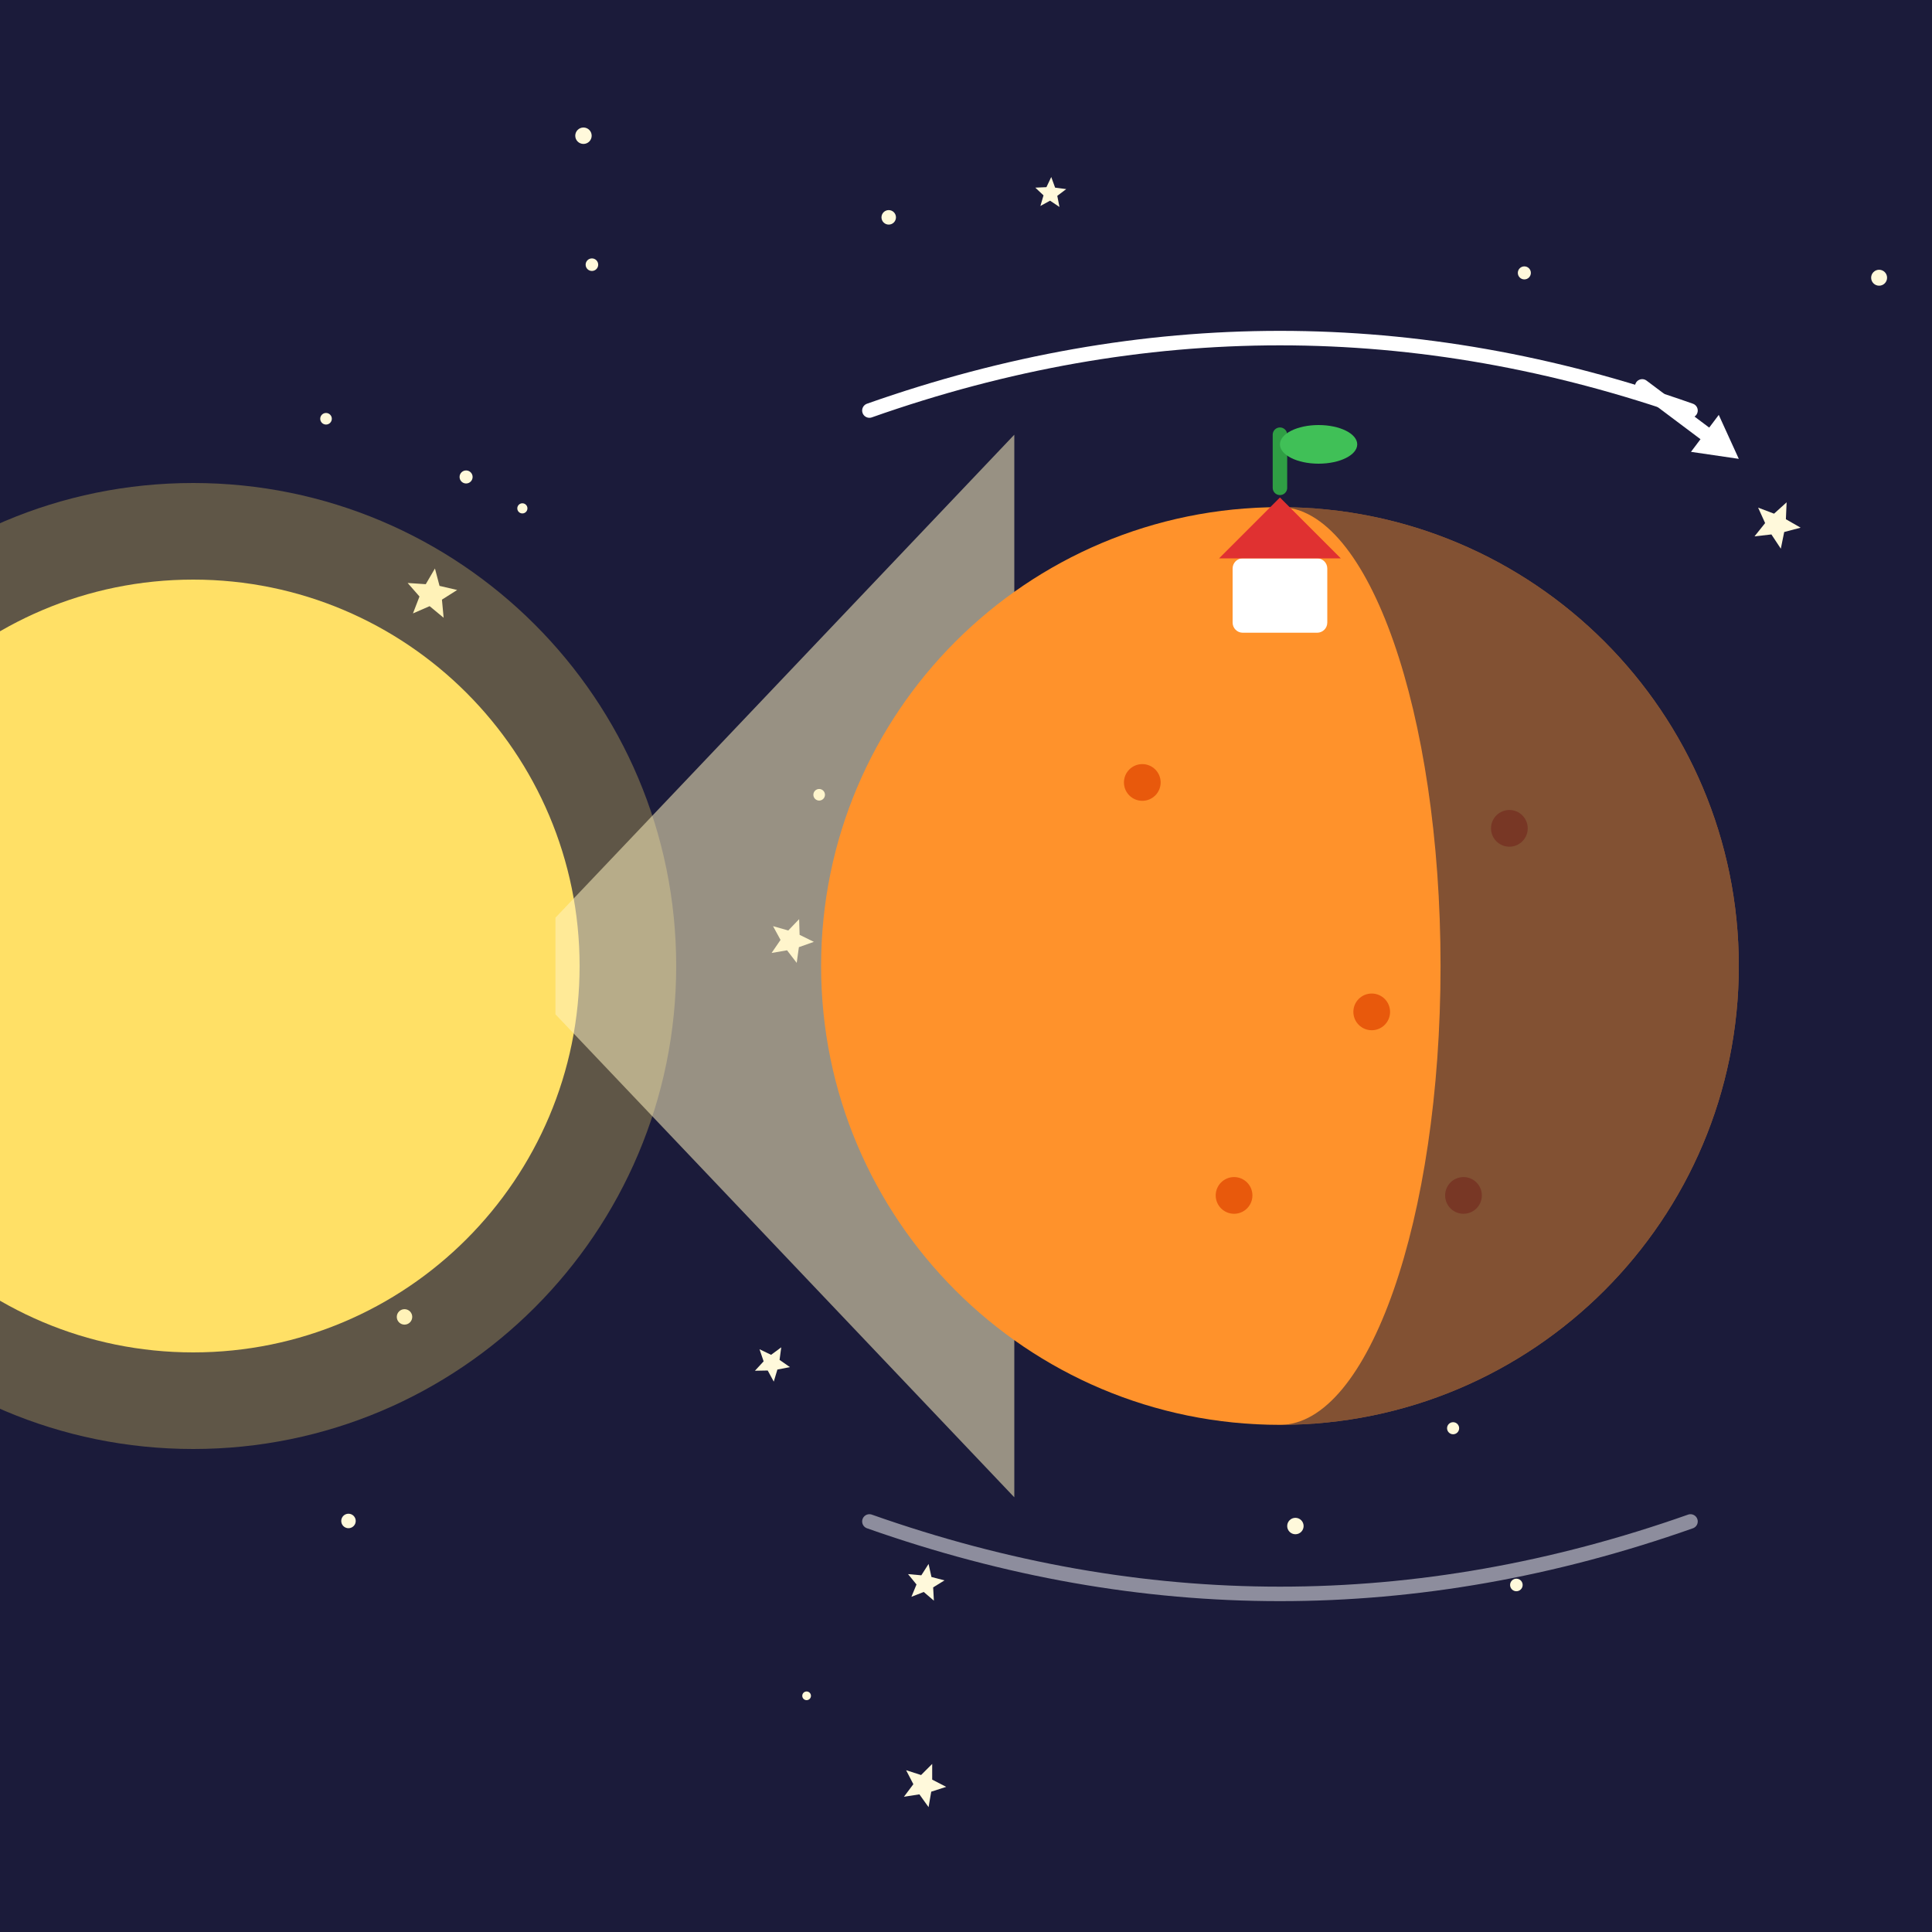
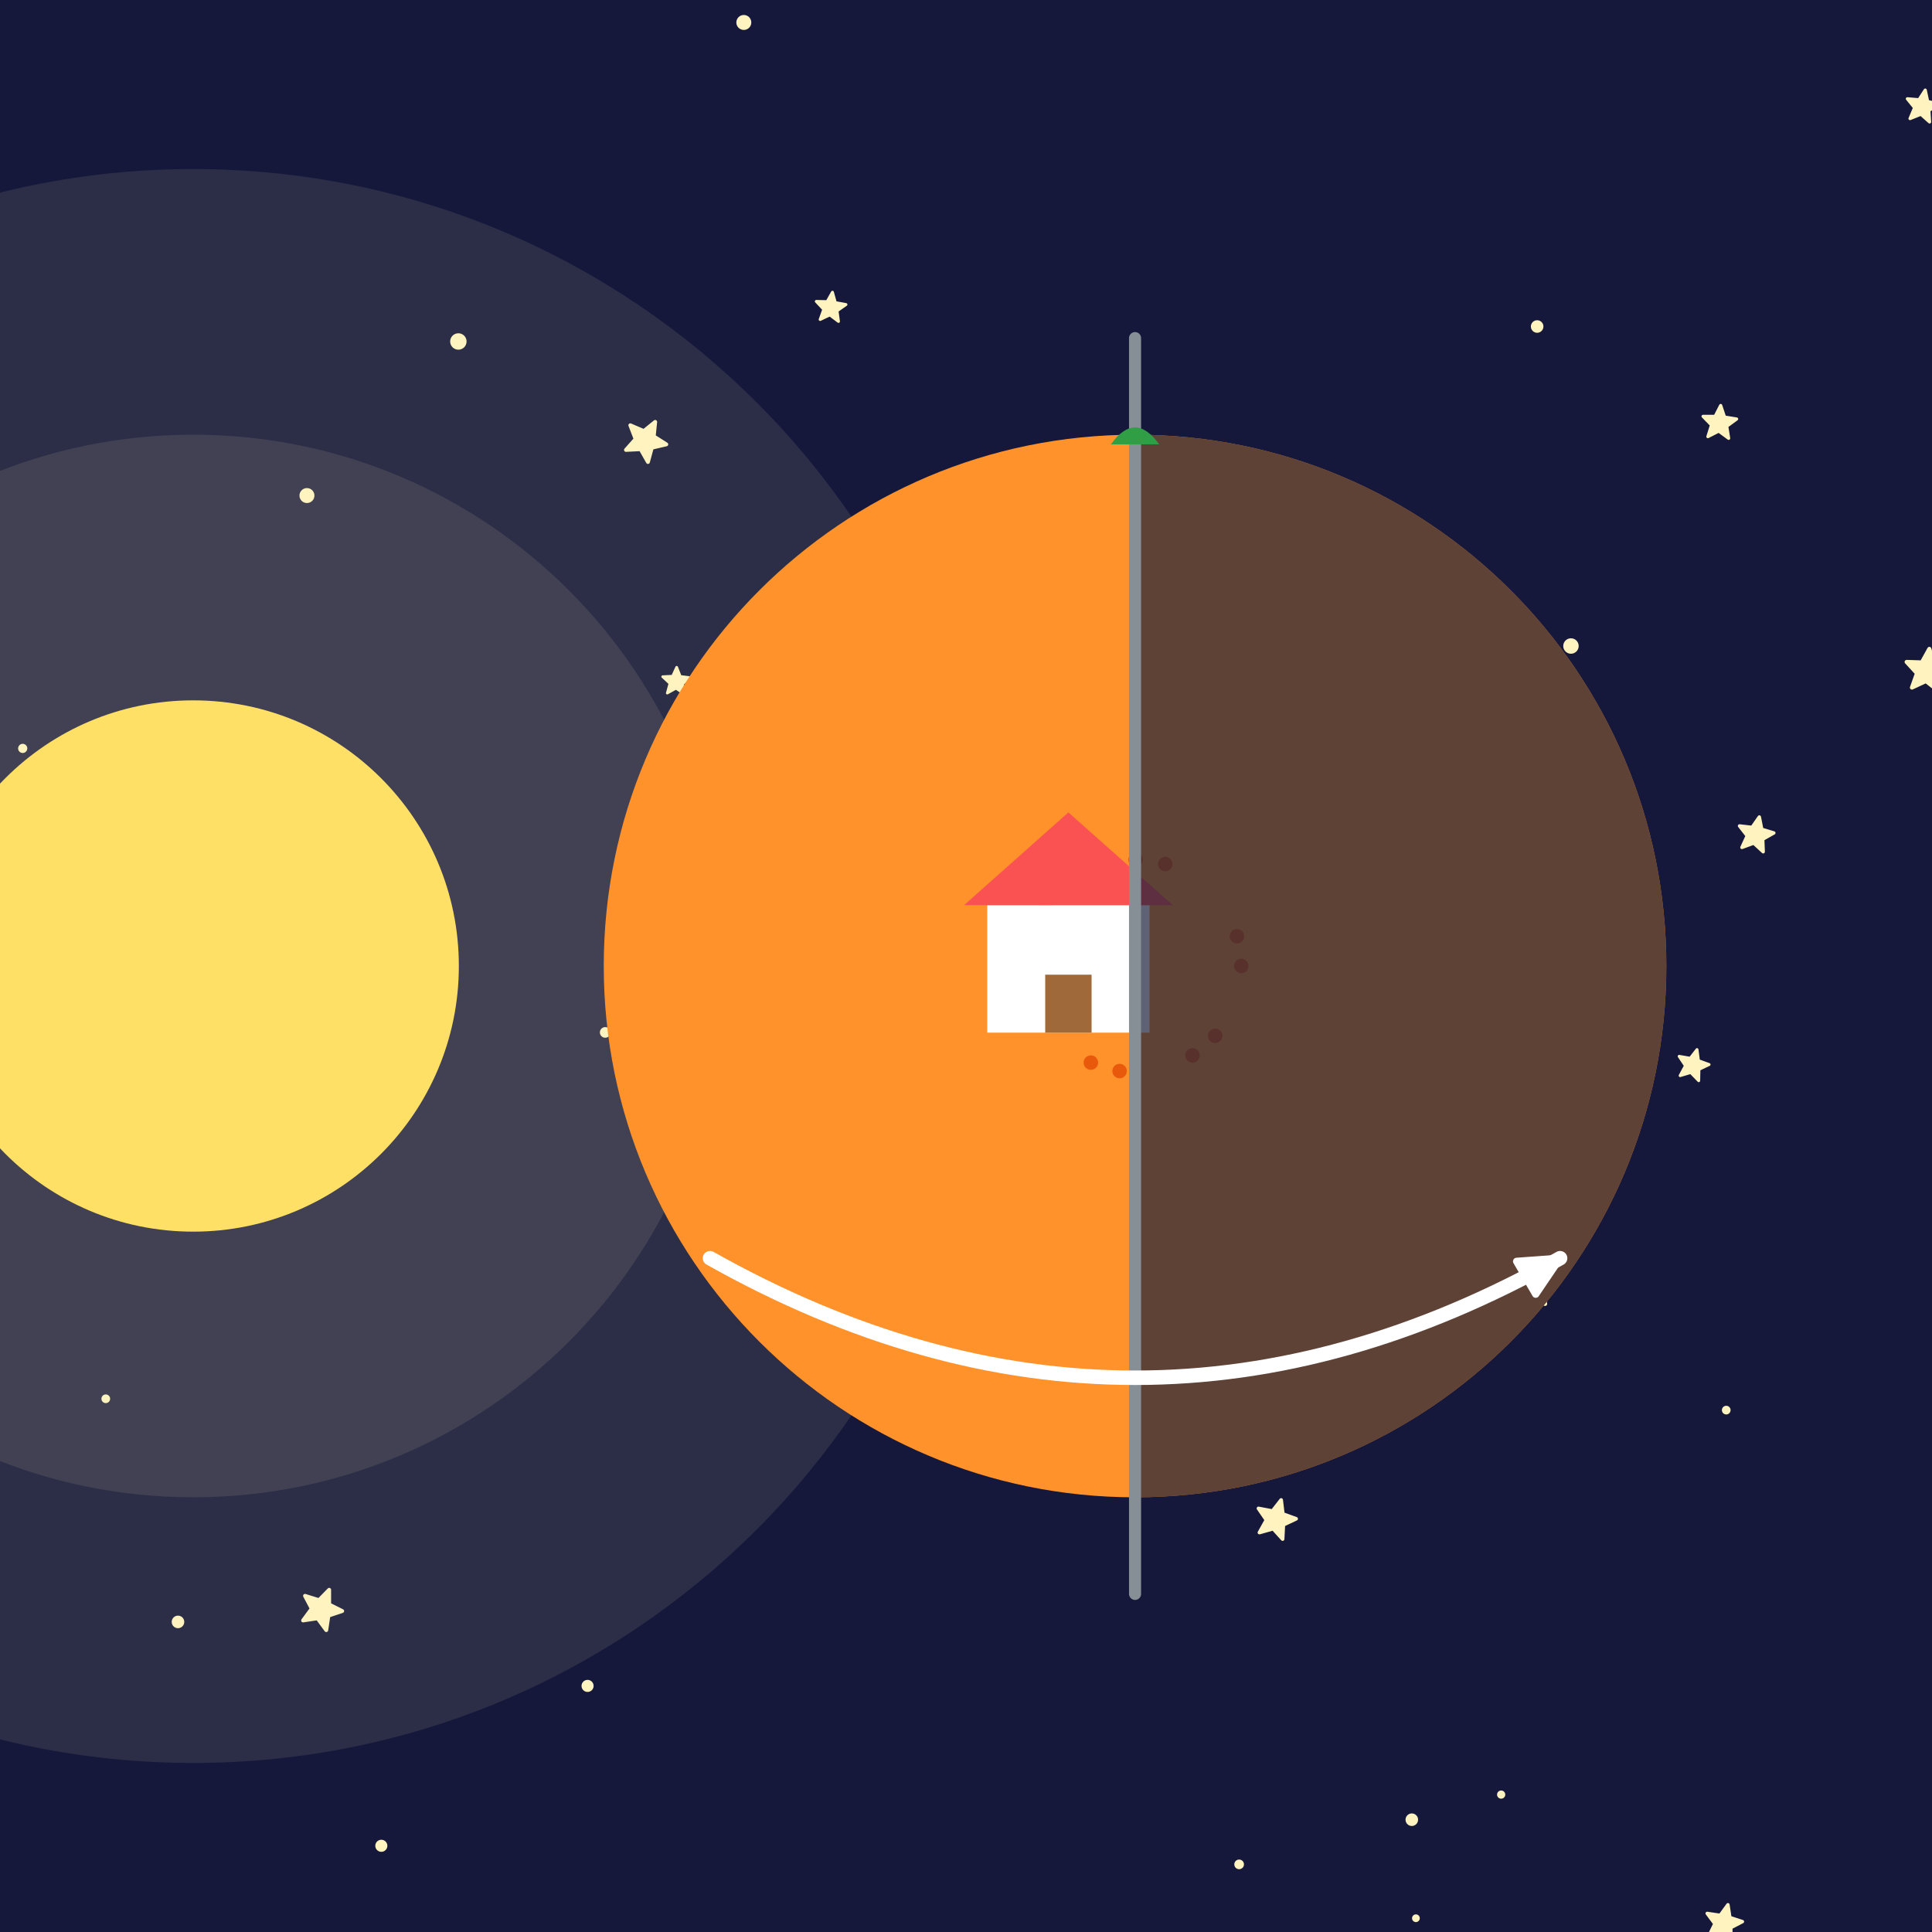
<svg xmlns="http://www.w3.org/2000/svg" viewBox="0 0 800 800" width="800" height="800">
-   <rect x="0" y="0" width="800" height="800" fill="#1b1b3a" />
-   <circle cx="151.4" cy="532.5" r="1.9" fill="#fff9db" />
-   <circle cx="391.8" cy="400.3" r="2.4" fill="#fff9db" />
-   <circle cx="216.3" cy="210.5" r="2.1" fill="#fff9db" />
-   <circle cx="536.4" cy="631.9" r="3.4" fill="#fff9db" />
-   <circle cx="193" cy="197.5" r="2.7" fill="#fff9db" />
-   <circle cx="167.5" cy="545.3" r="3.2" fill="#fff9db" />
-   <polygon points="180.1,235.4 182,242.6 189.3,244.3 183,248.3 183.7,255.8 177.9,251 171,254 173.7,247 168.8,241.4 176.3,241.9" fill="#fff9db" />
-   <circle cx="577.1" cy="434.9" r="2.6" fill="#fff9db" />
-   <circle cx="653.9" cy="483.9" r="1.7" fill="#fff9db" />
-   <polygon points="386,730.4 386,736.9 391.8,739.9 385.6,741.9 384.5,748.3 380.7,743 374.3,744 378.2,738.8 375.2,733 381.4,735" fill="#fff9db" />
-   <circle cx="135" cy="173.4" r="2.4" fill="#fff9db" />
-   <polygon points="330.9,380.6 331.1,387.1 337,390 330.8,392.2 329.9,398.7 325.9,393.5 319.5,394.6 323.2,389.2 320.1,383.5 326.4,385.3" fill="#fff9db" />
-   <circle cx="426.7" cy="278.3" r="3.1" fill="#fff9db" />
-   <polygon points="435.3,73.3 436.9,77.7 441.5,78.3 437.8,81.1 438.7,85.7 434.8,83.1 430.8,85.3 432.1,80.9 428.7,77.7 433.3,77.5" fill="#fff9db" />
-   <polygon points="519.7,429.6 519.7,436.9 526.2,440.2 519.3,442.4 518.1,449.6 513.9,443.7 506.7,444.8 510.9,439 507.7,432.5 514.6,434.7" fill="#fff9db" />
-   <circle cx="627.9" cy="656.3" r="2.6" fill="#fff9db" />
-   <circle cx="778.1" cy="115" r="3.3" fill="#fff9db" />
-   <polygon points="384.5,647.6 385.7,653 391.1,654.4 386.4,657.3 386.7,662.8 382.5,659.2 377.4,661.2 379.5,656.1 376,651.8 381.5,652.3" fill="#fff9db" />
-   <polygon points="323.5,557.9 322.8,563.1 327.1,566.1 321.9,567.1 320.4,572.1 317.9,567.5 312.6,567.6 316.2,563.7 314.5,558.7 319.3,561" fill="#fff9db" />
-   <circle cx="245.1" cy="109.6" r="2.6" fill="#fff9db" />
-   <polygon points="27.2,455.2 26.9,459.9 30.9,462.3 26.3,463.5 25.3,468 22.8,464.1 18.1,464.5 21.1,460.9 19.3,456.5 23.6,458.3" fill="#fff9db" />
-   <circle cx="518.7" cy="346.8" r="2.6" fill="#fff9db" />
-   <circle cx="368" cy="90" r="3" fill="#fff9db" />
-   <circle cx="339.2" cy="329.1" r="2.4" fill="#fff9db" />
-   <circle cx="334" cy="702.2" r="1.8" fill="#fff9db" />
-   <circle cx="144.3" cy="629.8" r="3" fill="#fff9db" />
-   <circle cx="241.6" cy="56.2" r="3.4" fill="#fff9db" />
-   <circle cx="601.7" cy="591.4" r="2.5" fill="#fff9db" />
-   <polygon points="739.8,208 739.5,215 745.6,218.5 738.8,220.3 737.4,227.2 733.5,221.3 726.5,222.1 730.9,216.6 728,210.2 734.6,212.7" fill="#fff9db" />
-   <circle cx="631.2" cy="113" r="2.7" fill="#fff9db" />
-   <circle cx="80" cy="400" r="160" fill="#ffe066" />
-   <circle cx="80" cy="400" r="200" fill="#ffe066" opacity="0.3" />
-   <polygon points="230,380 230,420 420,620 420,180" fill="#fff3bf" opacity="0.55" />
-   <circle cx="530" cy="400" r="190" fill="#ff922b" />
-   <circle cx="473" cy="324" r="7.6" fill="#e8590c" />
-   <circle cx="568" cy="419" r="7.6" fill="#e8590c" />
-   <circle cx="511" cy="495" r="7.6" fill="#e8590c" />
-   <circle cx="625" cy="343" r="7.6" fill="#e8590c" />
-   <circle cx="606" cy="495" r="7.6" fill="#e8590c" />
-   <path d="M 530 210 A 190 190 0 0 1 530 590 A 66.5 190 0 0 0 530 210 Z" fill="#1b1b3a" opacity="0.55" />
-   <line x1="530" y1="202" x2="530" y2="180" stroke="#2f9e44" stroke-width="6" stroke-linecap="round" />
-   <ellipse cx="546" cy="184" rx="16" ry="8" fill="#40c057" />
-   <g transform="translate(530 248) scale(1.4 1.4)">
-     <rect x="-14" y="-12" width="28" height="22" rx="3" fill="#fff" />
-     <polygon points="-18,-12 18,-12 0,-30" fill="#e03131" />
+   <rect x="0" y="0" width="800" height="800" fill="#15183a" />
+   <circle cx="250.6" cy="427.5" r="2.2" fill="#fff3bf" />
+   <polygon points="271.3,174.7 270.7,180.7 275.9,184 269.9,185.4 268.3,191.3 265.3,186 259.2,186.3 263.2,181.8 261,176.1 266.6,178.5" fill="#fff3bf" stroke="#fff3bf" stroke-width="1.6" stroke-linejoin="round" />
+   <circle cx="636.5" cy="135.2" r="2.6" fill="#fff3bf" />
+   <circle cx="157.9" cy="764.3" r="2.5" fill="#fff3bf" />
+   <circle cx="586.3" cy="794.3" r="1.6" fill="#fff3bf" />
+   <polygon points="715.5,788.7 716.3,794 721.5,795.7 716.7,798.2 716.7,803.6 712.8,799.8 707.7,801.5 710.1,796.6 706.9,792.3 712.3,793.1" fill="#fff3bf" stroke="#fff3bf" stroke-width="1.4" stroke-linejoin="round" />
+   <circle cx="584.6" cy="753.5" r="2.6" fill="#fff3bf" />
+   <polygon points="712.5,167.9 714.1,172.7 719.1,173.5 715,176.5 715.8,181.5 711.7,178.5 707.2,180.8 708.7,176 705.2,172.4 710.2,172.4" fill="#fff3bf" stroke="#fff3bf" stroke-width="1.3" stroke-linejoin="round" />
+   <circle cx="243.3" cy="698.1" r="2.5" fill="#fff3bf" />
+   <polygon points="634.4,522.5 636.8,528.6 643.4,529.2 638.3,533.5 639.8,539.9 634.2,536.4 628.5,539.8 630.1,533.4 625.2,529 631.7,528.6" fill="#fff3bf" stroke="#fff3bf" stroke-width="1.7" stroke-linejoin="round" />
+   <circle cx="73.7" cy="671.6" r="2.6" fill="#fff3bf" />
+   <circle cx="9.4" cy="309.9" r="1.9" fill="#fff3bf" />
+   <circle cx="386" cy="585.3" r="2.8" fill="#fff3bf" />
+   <circle cx="308" cy="9.3" r="3.1" fill="#fff3bf" />
+   <circle cx="189.8" cy="141.4" r="3.4" fill="#fff3bf" />
+   <circle cx="650.5" cy="267.5" r="3.2" fill="#fff3bf" />
+   <circle cx="513.1" cy="772" r="2" fill="#fff3bf" />
+   <circle cx="127.1" cy="205.2" r="3.1" fill="#fff3bf" />
+   <circle cx="714.8" cy="583.9" r="1.8" fill="#fff3bf" />
+   <circle cx="43.8" cy="579.2" r="1.8" fill="#fff3bf" />
+   <polygon points="702.7,434.6 703.3,439.2 707.7,440.8 703.5,442.8 703.4,447.5 700.1,444.1 695.7,445.4 697.9,441.3 695.3,437.4 699.9,438.2" fill="#fff3bf" stroke="#fff3bf" stroke-width="1.2" stroke-linejoin="round" />
+   <polygon points="797.2,37.3 798.2,42 802.9,43.2 798.7,45.7 799,50.5 795.4,47.3 790.9,49.1 792.8,44.6 789.8,40.9 794.6,41.3" fill="#fff3bf" stroke="#fff3bf" stroke-width="1.3" stroke-linejoin="round" />
+   <polygon points="728.5,338.3 729.5,343.4 734.5,344.9 729.9,347.5 730.1,352.7 726.2,349.1 721.3,350.9 723.5,346.1 720.3,342 725.5,342.6" fill="#fff3bf" stroke="#fff3bf" stroke-width="1.4" stroke-linejoin="round" />
+   <polygon points="344.7,121 345.9,125.3 350.3,126.1 346.6,128.7 347.2,133.1 343.6,130.4 339.6,132.3 341.1,128.1 338,124.8 342.5,124.9" fill="#fff3bf" stroke="#fff3bf" stroke-width="1.2" stroke-linejoin="round" />
+   <polygon points="798.9,268.7 800.7,274.8 806.9,276 801.7,279.6 802.5,285.9 797.5,282 791.7,284.7 793.8,278.8 789.5,274.1 795.8,274.3" fill="#fff3bf" stroke="#fff3bf" stroke-width="1.7" stroke-linejoin="round" />
+   <polygon points="480.5,496.6 480.5,501.3 484.6,503.5 480.1,504.8 479.4,509.4 476.7,505.6 472.1,506.3 474.8,502.6 472.8,498.4 477.2,499.9" fill="#fff3bf" stroke="#fff3bf" stroke-width="1.2" stroke-linejoin="round" />
+   <polygon points="530.5,621.1 531.2,626.9 536.7,628.9 531.4,631.4 531.1,637.3 527.2,633 521.5,634.6 524.4,629.4 521.1,624.6 526.9,625.7" fill="#fff3bf" stroke="#fff3bf" stroke-width="1.5" stroke-linejoin="round" />
+   <polygon points="136.3,658.3 136.3,664.4 141.7,667.1 136,669 135.1,675 131.5,670.1 125.5,671 129.1,666.1 126.3,660.8 132.1,662.6" fill="#fff3bf" stroke="#fff3bf" stroke-width="1.6" stroke-linejoin="round" />
+   <polygon points="280.2,276.3 281.7,280.1 285.8,280.6 282.6,283.2 283.4,287.3 279.9,285 276.3,287 277.4,283 274.4,280.2 278.5,280" fill="#fff3bf" stroke="#fff3bf" stroke-width="1.1" stroke-linejoin="round" />
+   <circle cx="621.6" cy="743.1" r="1.7" fill="#fff3bf" />
+   <circle cx="80" cy="400" r="330" fill="#fff3bf" opacity="0.1" />
+   <circle cx="80" cy="400" r="220" fill="#fff3bf" opacity="0.1" />
+   <circle cx="80" cy="400" r="110" fill="#ffe066" />
+   <g>
+     <circle cx="470" cy="400" r="220" fill="#ff922b" />
+     <clipPath id="o14">
+       <circle cx="470" cy="400" r="220" fill="#000" />
+     </clipPath>
+     <g clip-path="url(#o14)">
+       <circle cx="514" cy="400" r="3" fill="#e8590c" />
+       <circle cx="493.8" cy="437" r="3" fill="#e8590c" />
+       <circle cx="451.7" cy="440" r="3" fill="#e8590c" />
+       <circle cx="426.4" cy="406.2" r="3" fill="#e8590c" />
+       <circle cx="441.2" cy="366.7" r="3" fill="#e8590c" />
+       <circle cx="482.5" cy="357.8" r="3" fill="#e8590c" />
+       <circle cx="512.2" cy="387.7" r="3" fill="#e8590c" />
+       <circle cx="503.2" cy="428.9" r="3" fill="#e8590c" />
+       <circle cx="463.6" cy="443.5" r="3" fill="#e8590c" />
+       <circle cx="429.9" cy="418.1" r="3" fill="#e8590c" />
+       <circle cx="433.1" cy="376.1" r="3" fill="#e8590c" />
+       <circle cx="470.2" cy="356" r="3" fill="#e8590c" />
+     </g>
+     <g transform="translate(442.4 394) scale(2.4 2.4)">
+       <rect x="-14" y="-8" width="28" height="22" fill="#fff" />
+       <polygon points="-18,-8 0,-24 18,-8" fill="#fa5252" />
+       <rect x="-4" y="4" width="8" height="10" fill="#a0693a" />
+     </g>
+     <g transform="rotate(360 470 400)" clip-path="url(#o14)">
+       <rect x="470" y="178" width="222" height="444" fill="#1b1f3b" opacity="0.7" />
+     </g>
+     <line x1="470" y1="140" x2="470" y2="660" stroke="#868e96" stroke-width="5" stroke-linecap="round" />
+     <path d="M 460 184 q 10 -14 20 0" fill="#2f9e44" />
+     <g>
+       <path d="M 294.0 521.0 Q 470 620.0 646.0 521.0" fill="none" stroke="#fff" stroke-width="6" stroke-linecap="round" stroke-linejoin="round" />
+       <polygon points="646,521 635.9,535.9 628,522.3" fill="#fff" stroke="#fff" stroke-width="3" stroke-linejoin="round" />
+     </g>
  </g>
-   <path d="M 360 170 Q 530 110 700 170" fill="none" stroke="#fff" stroke-width="6" stroke-linecap="round" stroke-linejoin="round" />
-   <line x1="680" y1="160" x2="710.4" y2="182.8" stroke="#fff" stroke-width="6" stroke-linecap="round" />
-   <polygon points="720,190 700.2,187.1 711.7,171.8" fill="#fff" />
-   <path d="M 700 630 Q 530 690 360 630" fill="none" stroke="#fff" stroke-width="6" stroke-linecap="round" stroke-linejoin="round" opacity="0.5" />
</svg>
